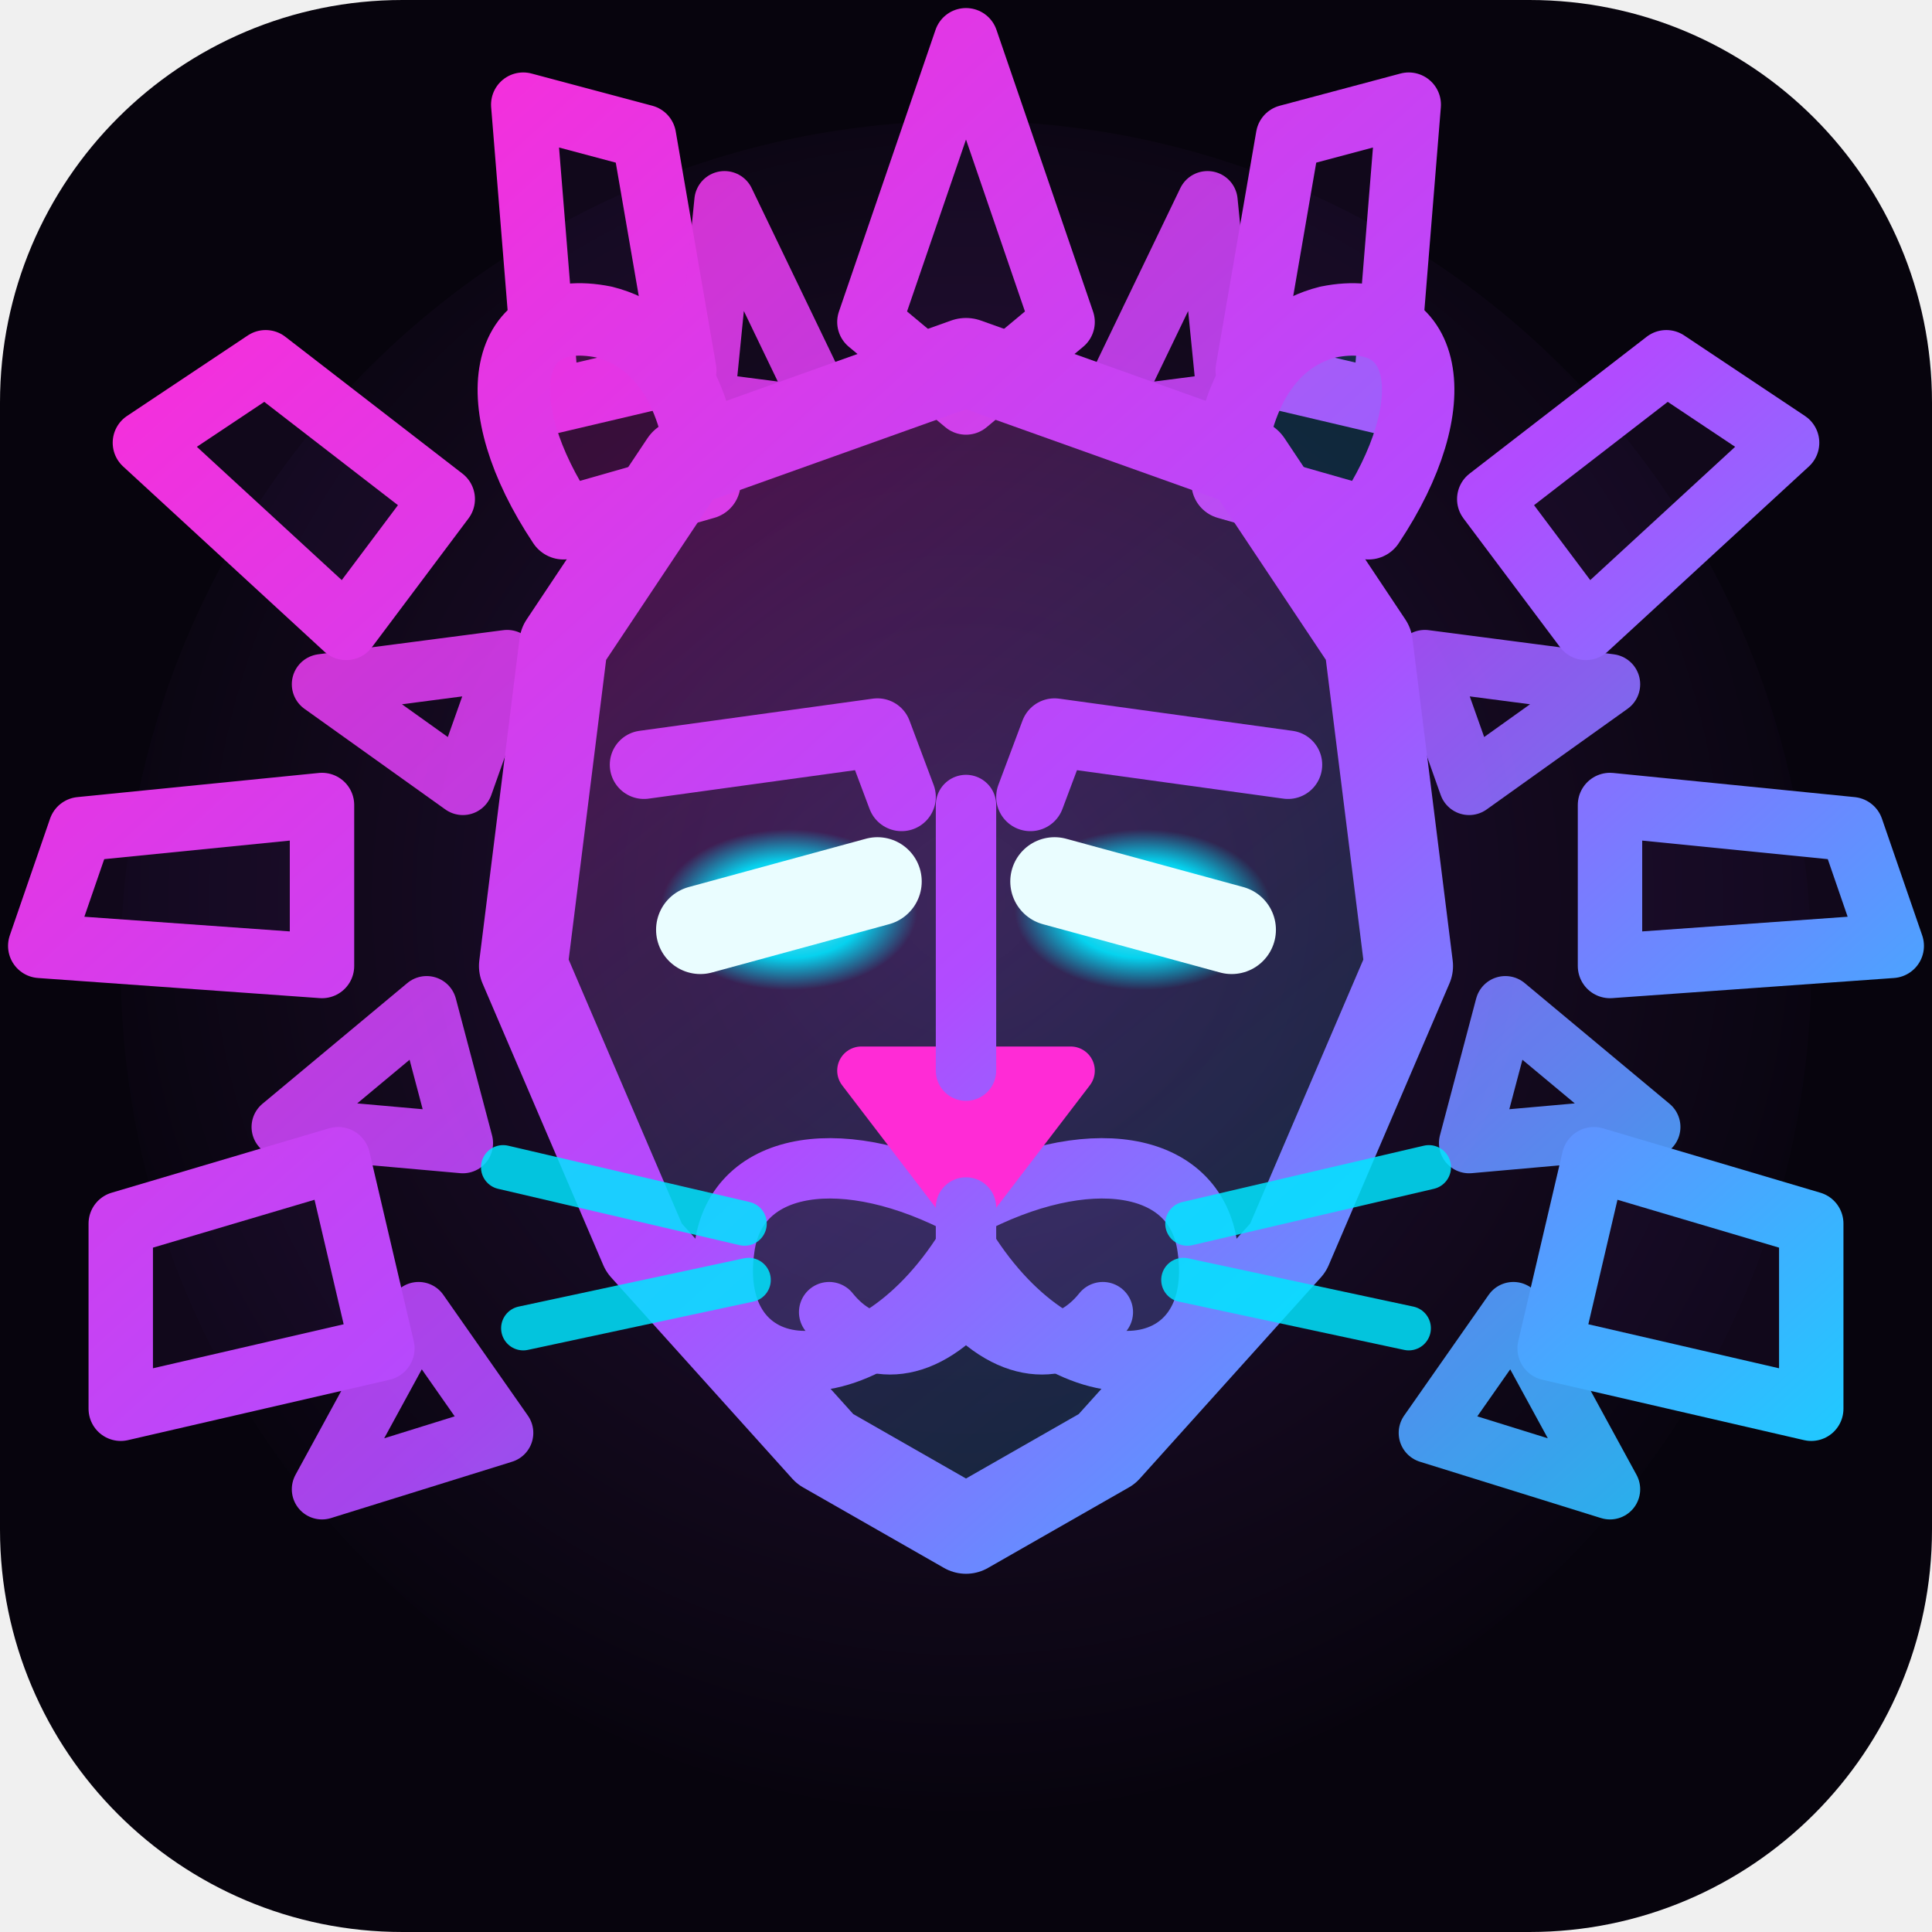
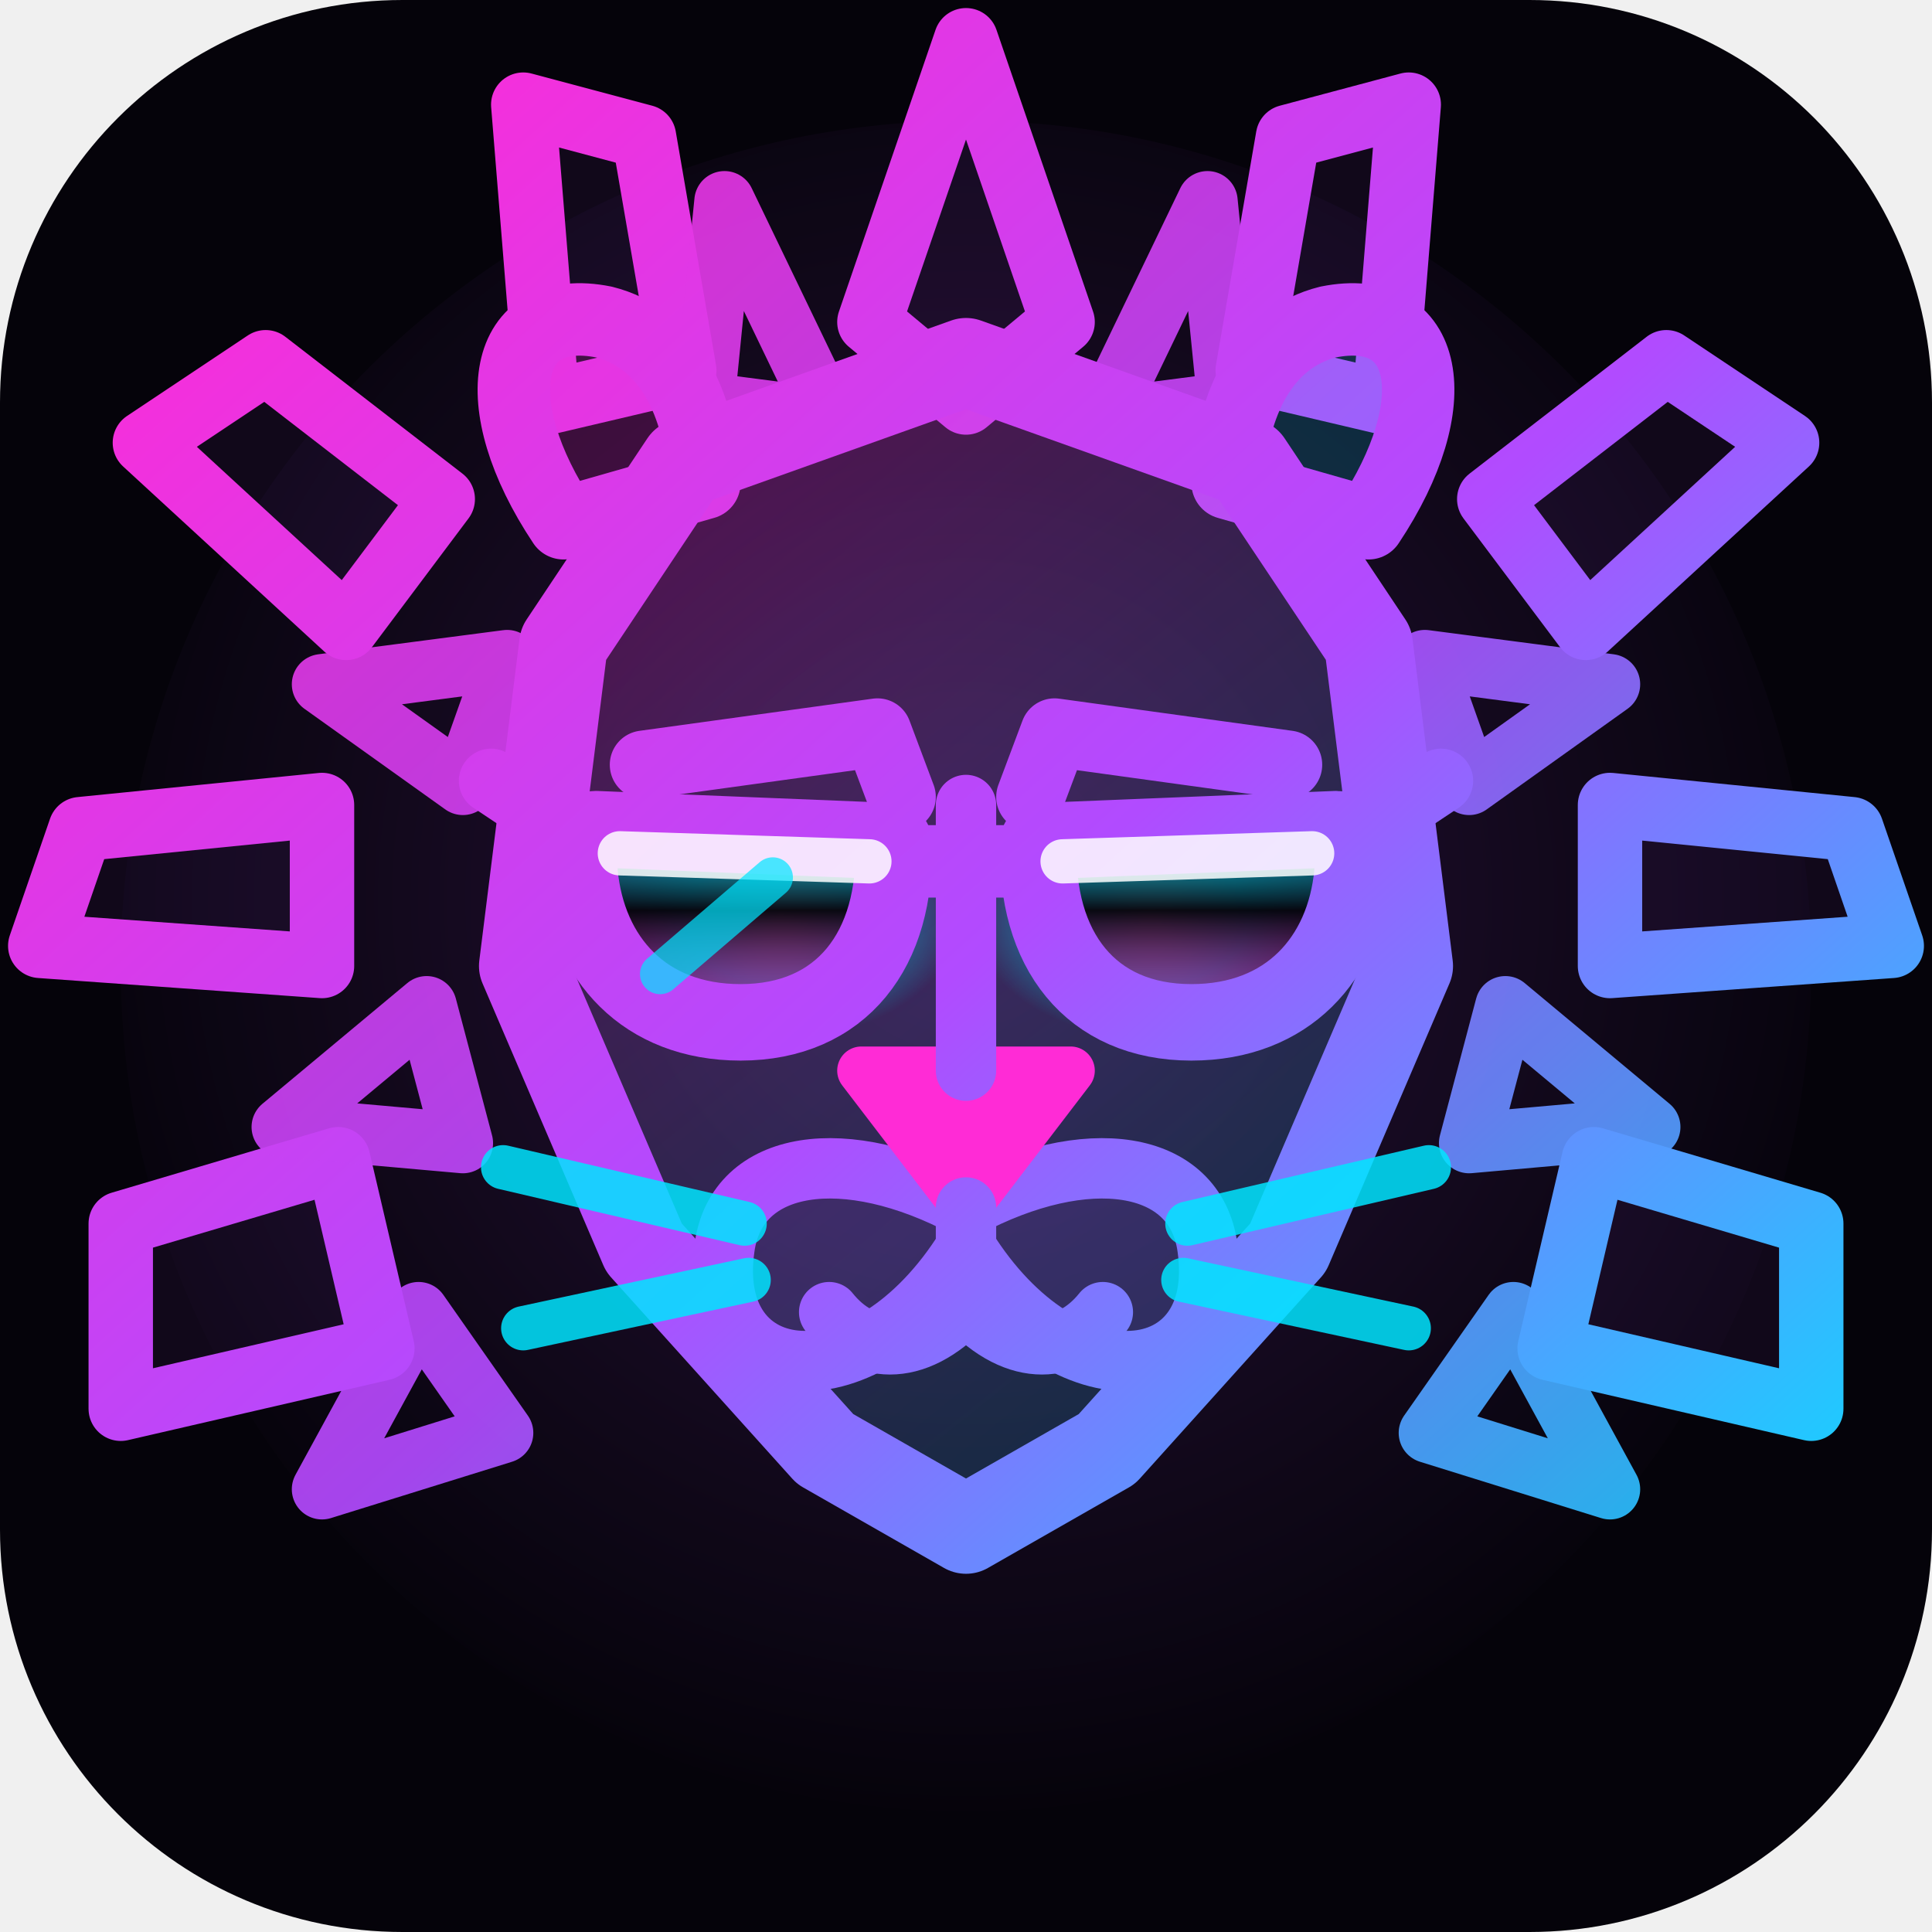
<svg xmlns="http://www.w3.org/2000/svg" width="48" height="48" viewBox="0 0 48 48" fill="none">
  <defs>
    <linearGradient id="s" x1="5" y1="3" x2="43" y2="45" gradientUnits="userSpaceOnUse">
      <stop offset="0%" stop-color="#ff2bd6" />
      <stop offset="50%" stop-color="#b14bff" />
      <stop offset="100%" stop-color="#00e5ff" />
    </linearGradient>
    <linearGradient id="f" x1="14" y1="13" x2="34" y2="38" gradientUnits="userSpaceOnUse">
-       <stop offset="0%" stop-color="rgba(255,43,214,0.24)" />
-       <stop offset="100%" stop-color="rgba(0,229,255,0.14)" />
+       <stop offset="0%" stop-color="#ff2bd6" stop-opacity="0.26" />
+       <stop offset="100%" stop-color="#00e5ff" stop-opacity="0.16" />
    </linearGradient>
    <radialGradient id="m" cx="50%" cy="46%" r="55%">
-       <stop offset="0%" stop-color="rgba(177,75,255,0.18)" />
-       <stop offset="100%" stop-color="rgba(177,75,255,0)" />
+       <stop offset="0%" stop-color="#b14bff" stop-opacity="0.20" />
+       <stop offset="100%" stop-color="#b14bff" stop-opacity="0" />
    </radialGradient>
    <radialGradient id="e" cx="50%" cy="50%" r="50%">
-       <stop offset="0%" stop-color="#aef9ff" />
-       <stop offset="60%" stop-color="#00e5ff" />
-       <stop offset="100%" stop-color="rgba(0,229,255,0)" />
+       <stop offset="0%" stop-color="#ffffff" />
+       <stop offset="55%" stop-color="#00e5ff" />
+       <stop offset="100%" stop-color="#00e5ff" stop-opacity="0" />
    </radialGradient>
+     <linearGradient id="l" x1="0" y1="0" x2="0" y2="1">
+       <stop offset="0%" stop-color="#00e5ff" stop-opacity="0.55" />
+       <stop offset="42%" stop-color="#05030a" stop-opacity="0.95" />
+       <stop offset="100%" stop-color="#ff2bd6" stop-opacity="0.40" />
+     </linearGradient>
  </defs>
-   <rect width="48" height="48" rx="10" fill="#07040d" />
+   <rect width="48" height="48" rx="10" fill="#05030a" />
  <circle cx="24" cy="24" r="21" fill="url(#m)" />
-   <g stroke="url(#s)" stroke-width="1.6" stroke-linejoin="round" stroke-linecap="round" fill="rgba(177,75,255,0.06)">
+   <g stroke="url(#s)" stroke-width="1.6" stroke-linejoin="round" stroke-linecap="round" fill="#b14bff" fill-opacity="0.07">
    <path d="M24 1 26.4 8 24 10 21.6 8 Z" />
    <path d="M35 2.6 34.4 10 31 9.2 32 3.4 Z" />
    <path d="M13 2.6 13.6 10 17 9.2 16 3.4 Z" />
    <path d="M44.4 11 39.4 15.6 37 12.4 41.4 9 Z" />
    <path d="M3.6 11 8.6 15.6 11 12.4 6.6 9 Z" />
    <path d="M47 23.5 40 24 40 20 46 20.6 Z" />
    <path d="M1 23.5 8 24 8 20 2 20.6 Z" />
    <path d="M45 35 38.5 33.5 39.6 28.8 45 30.4 Z" />
    <path d="M3 35 9.5 33.5 8.4 28.8 3 30.4 Z" />
  </g>
  <g stroke="url(#s)" stroke-width="1.5" stroke-linejoin="round" stroke-linecap="round" opacity="0.92">
    <path d="M30 5 30.5 10 27.4 10.4 Z" />
    <path d="M18 5 17.5 10 20.6 10.4 Z" />
    <path d="M40 17 36.5 19.5 35.4 16.4 Z" />
    <path d="M8 17 11.5 19.5 12.6 16.4 Z" />
    <path d="M41 28 36.5 28.4 37.4 25 Z" />
    <path d="M7 28 11.5 28.4 10.6 25 Z" />
    <path d="M40 37 35.5 35.6 37.6 32.6 Z" />
    <path d="M8 37 12.5 35.6 10.4 32.6 Z" />
  </g>
-   <path d="M14 13 C12 10 12.5 7.5 15 8 C16.6 8.4 17.4 10 17.5 12 Z" fill="rgba(255,43,214,0.16)" stroke="url(#s)" stroke-width="1.8" stroke-linejoin="round" />
-   <path d="M34 13 C36 10 35.5 7.5 33 8 C31.4 8.4 30.6 10 30.5 12 Z" fill="rgba(0,229,255,0.14)" stroke="url(#s)" stroke-width="1.8" stroke-linejoin="round" />
+   <path d="M14 13 C12 10 12.5 7.5 15 8 C16.6 8.4 17.4 10 17.5 12 Z" fill="#ff2bd6" fill-opacity="0.18" stroke="url(#s)" stroke-width="1.8" stroke-linejoin="round" />
+   <path d="M34 13 C36 10 35.5 7.5 33 8 C31.4 8.4 30.6 10 30.5 12 Z" fill="#00e5ff" fill-opacity="0.16" stroke="url(#s)" stroke-width="1.8" stroke-linejoin="round" />
  <path d="M24 9 L31 11.5 L34 16 L35 24 L32 31 L27.5 36 L24 38 L20.5 36 L16 31 L13 24 L14 16 L17 11.5 Z" fill="url(#f)" stroke="url(#s)" stroke-width="2.2" stroke-linejoin="round" />
  <path d="M16 19 L21.8 18.2 22.4 19.8" stroke="url(#s)" stroke-width="1.7" stroke-linecap="round" stroke-linejoin="round" fill="none" />
  <path d="M32 19 L26.2 18.2 25.6 19.8" stroke="url(#s)" stroke-width="1.7" stroke-linecap="round" stroke-linejoin="round" fill="none" />
-   <ellipse cx="19.6" cy="22.6" rx="3.2" ry="2" fill="url(#e)" opacity="0.9" />
-   <ellipse cx="28.4" cy="22.6" rx="3.2" ry="2" fill="url(#e)" opacity="0.9" />
-   <path d="M17.4 23.1 L21.8 21.9" stroke="#eafdff" stroke-width="2.2" stroke-linecap="round" />
-   <path d="M26.2 21.9 L30.6 23.1" stroke="#eafdff" stroke-width="2.2" stroke-linecap="round" />
-   <path d="M24 31 C21.5 35 17.5 34.5 18 31 C18.3 28.8 21 28.4 24 30 C27 28.4 29.7 28.8 30 31 C30.5 34.5 26.5 35 24 31 Z" fill="rgba(177,75,255,0.12)" stroke="url(#s)" stroke-width="1.5" stroke-linejoin="round" />
+   <ellipse cx="19.4" cy="22.8" rx="4.4" ry="3" fill="url(#e)" opacity="0.45" />
+   <ellipse cx="28.6" cy="22.8" rx="4.4" ry="3" fill="url(#e)" opacity="0.45" />
+   <path d="M22.4 21.4 L25.6 21.4" stroke="url(#s)" stroke-width="1.8" stroke-linecap="round" />
+   <path d="M14.6 21 L12.2 19.4" stroke="url(#s)" stroke-width="1.6" stroke-linecap="round" />
+   <path d="M33.4 21 L35.8 19.4" stroke="url(#s)" stroke-width="1.6" stroke-linecap="round" />
+   <path d="M14.8 20.6 L22.2 20.9 C22.3 23.6 20.9 25.4 18.4 25.4 C16 25.4 14.6 23.8 14.4 21.7 C14.35 21.05 14.5 20.6 14.8 20.6 Z" fill="url(#l)" stroke="url(#s)" stroke-width="1.9" stroke-linejoin="round" />
+   <path d="M33.2 20.6 L25.8 20.9 C25.7 23.6 27.1 25.4 29.6 25.4 C32 25.4 33.4 23.8 33.6 21.7 C33.65 21.05 33.5 20.6 33.2 20.6 Z" fill="url(#l)" stroke="url(#s)" stroke-width="1.9" stroke-linejoin="round" />
+   <path d="M15.4 21.2 L21.6 21.4" stroke="#ffffff" stroke-width="1.1" stroke-linecap="round" opacity="0.85" />
+   <path d="M32.6 21.2 L26.4 21.4" stroke="#ffffff" stroke-width="1.1" stroke-linecap="round" opacity="0.85" />
+   <path d="M16.4 24.2 L19.2 21.8" stroke="#00e5ff" stroke-width="1" stroke-linecap="round" opacity="0.7" />
+   <path d="M24 31 C21.5 35 17.5 34.5 18 31 C18.3 28.8 21 28.4 24 30 C27 28.4 29.7 28.8 30 31 C30.5 34.5 26.5 35 24 31 Z" fill="#b14bff" fill-opacity="0.13" stroke="url(#s)" stroke-width="1.5" stroke-linejoin="round" />
  <path d="M21.4 26.6 L26.6 26.6 L24 30 Z" fill="#ff2bd6" stroke="#ff2bd6" stroke-width="1.2" stroke-linejoin="round" />
  <path d="M24 20 L24 26.6" stroke="url(#s)" stroke-width="1.5" stroke-linecap="round" />
  <path d="M24 30 L24 32.4 M24 32.4 C22.7 33.8 21.4 33.6 20.6 32.6 M24 32.4 C25.3 33.8 26.6 33.6 27.4 32.6" stroke="url(#s)" stroke-width="1.5" stroke-linecap="round" stroke-linejoin="round" fill="none" />
  <g stroke="#00e5ff" stroke-width="1.1" stroke-linecap="round" opacity="0.85">
    <path d="M18.5 30.4 L12.5 29" />
    <path d="M18.6 31.8 L13 33" />
    <path d="M29.5 30.4 L35.5 29" />
    <path d="M29.4 31.8 L35 33" />
  </g>
</svg>
